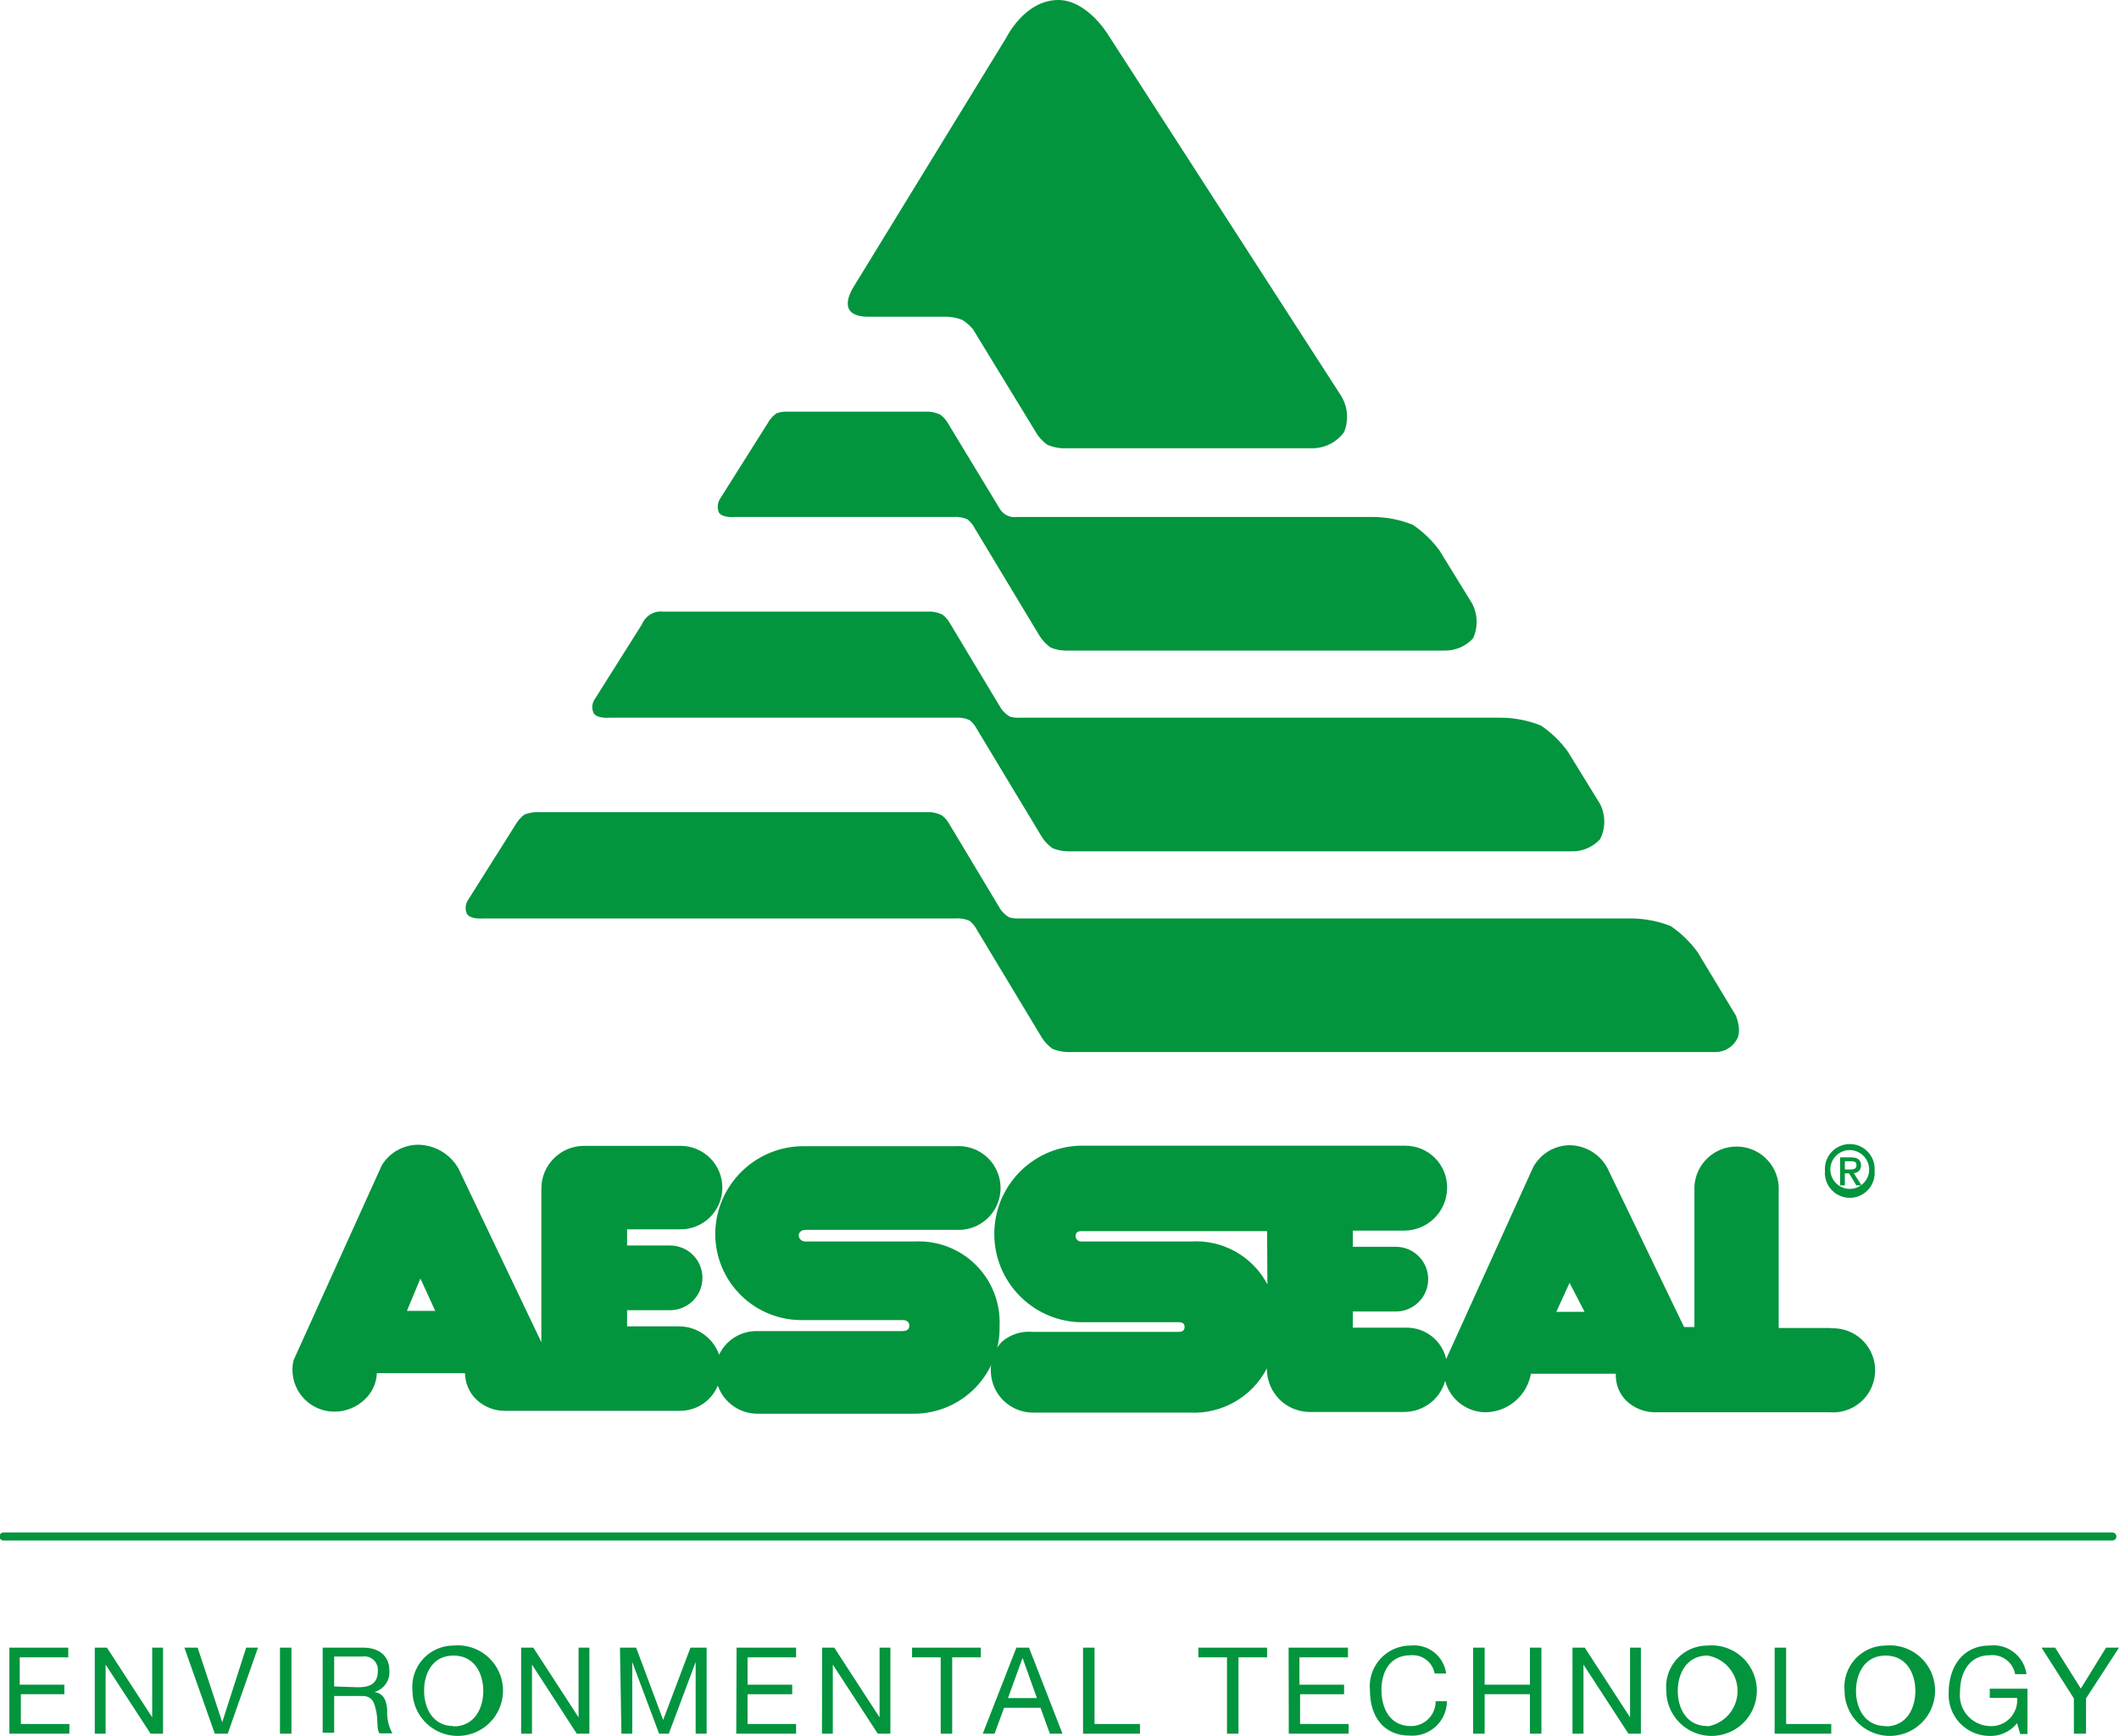
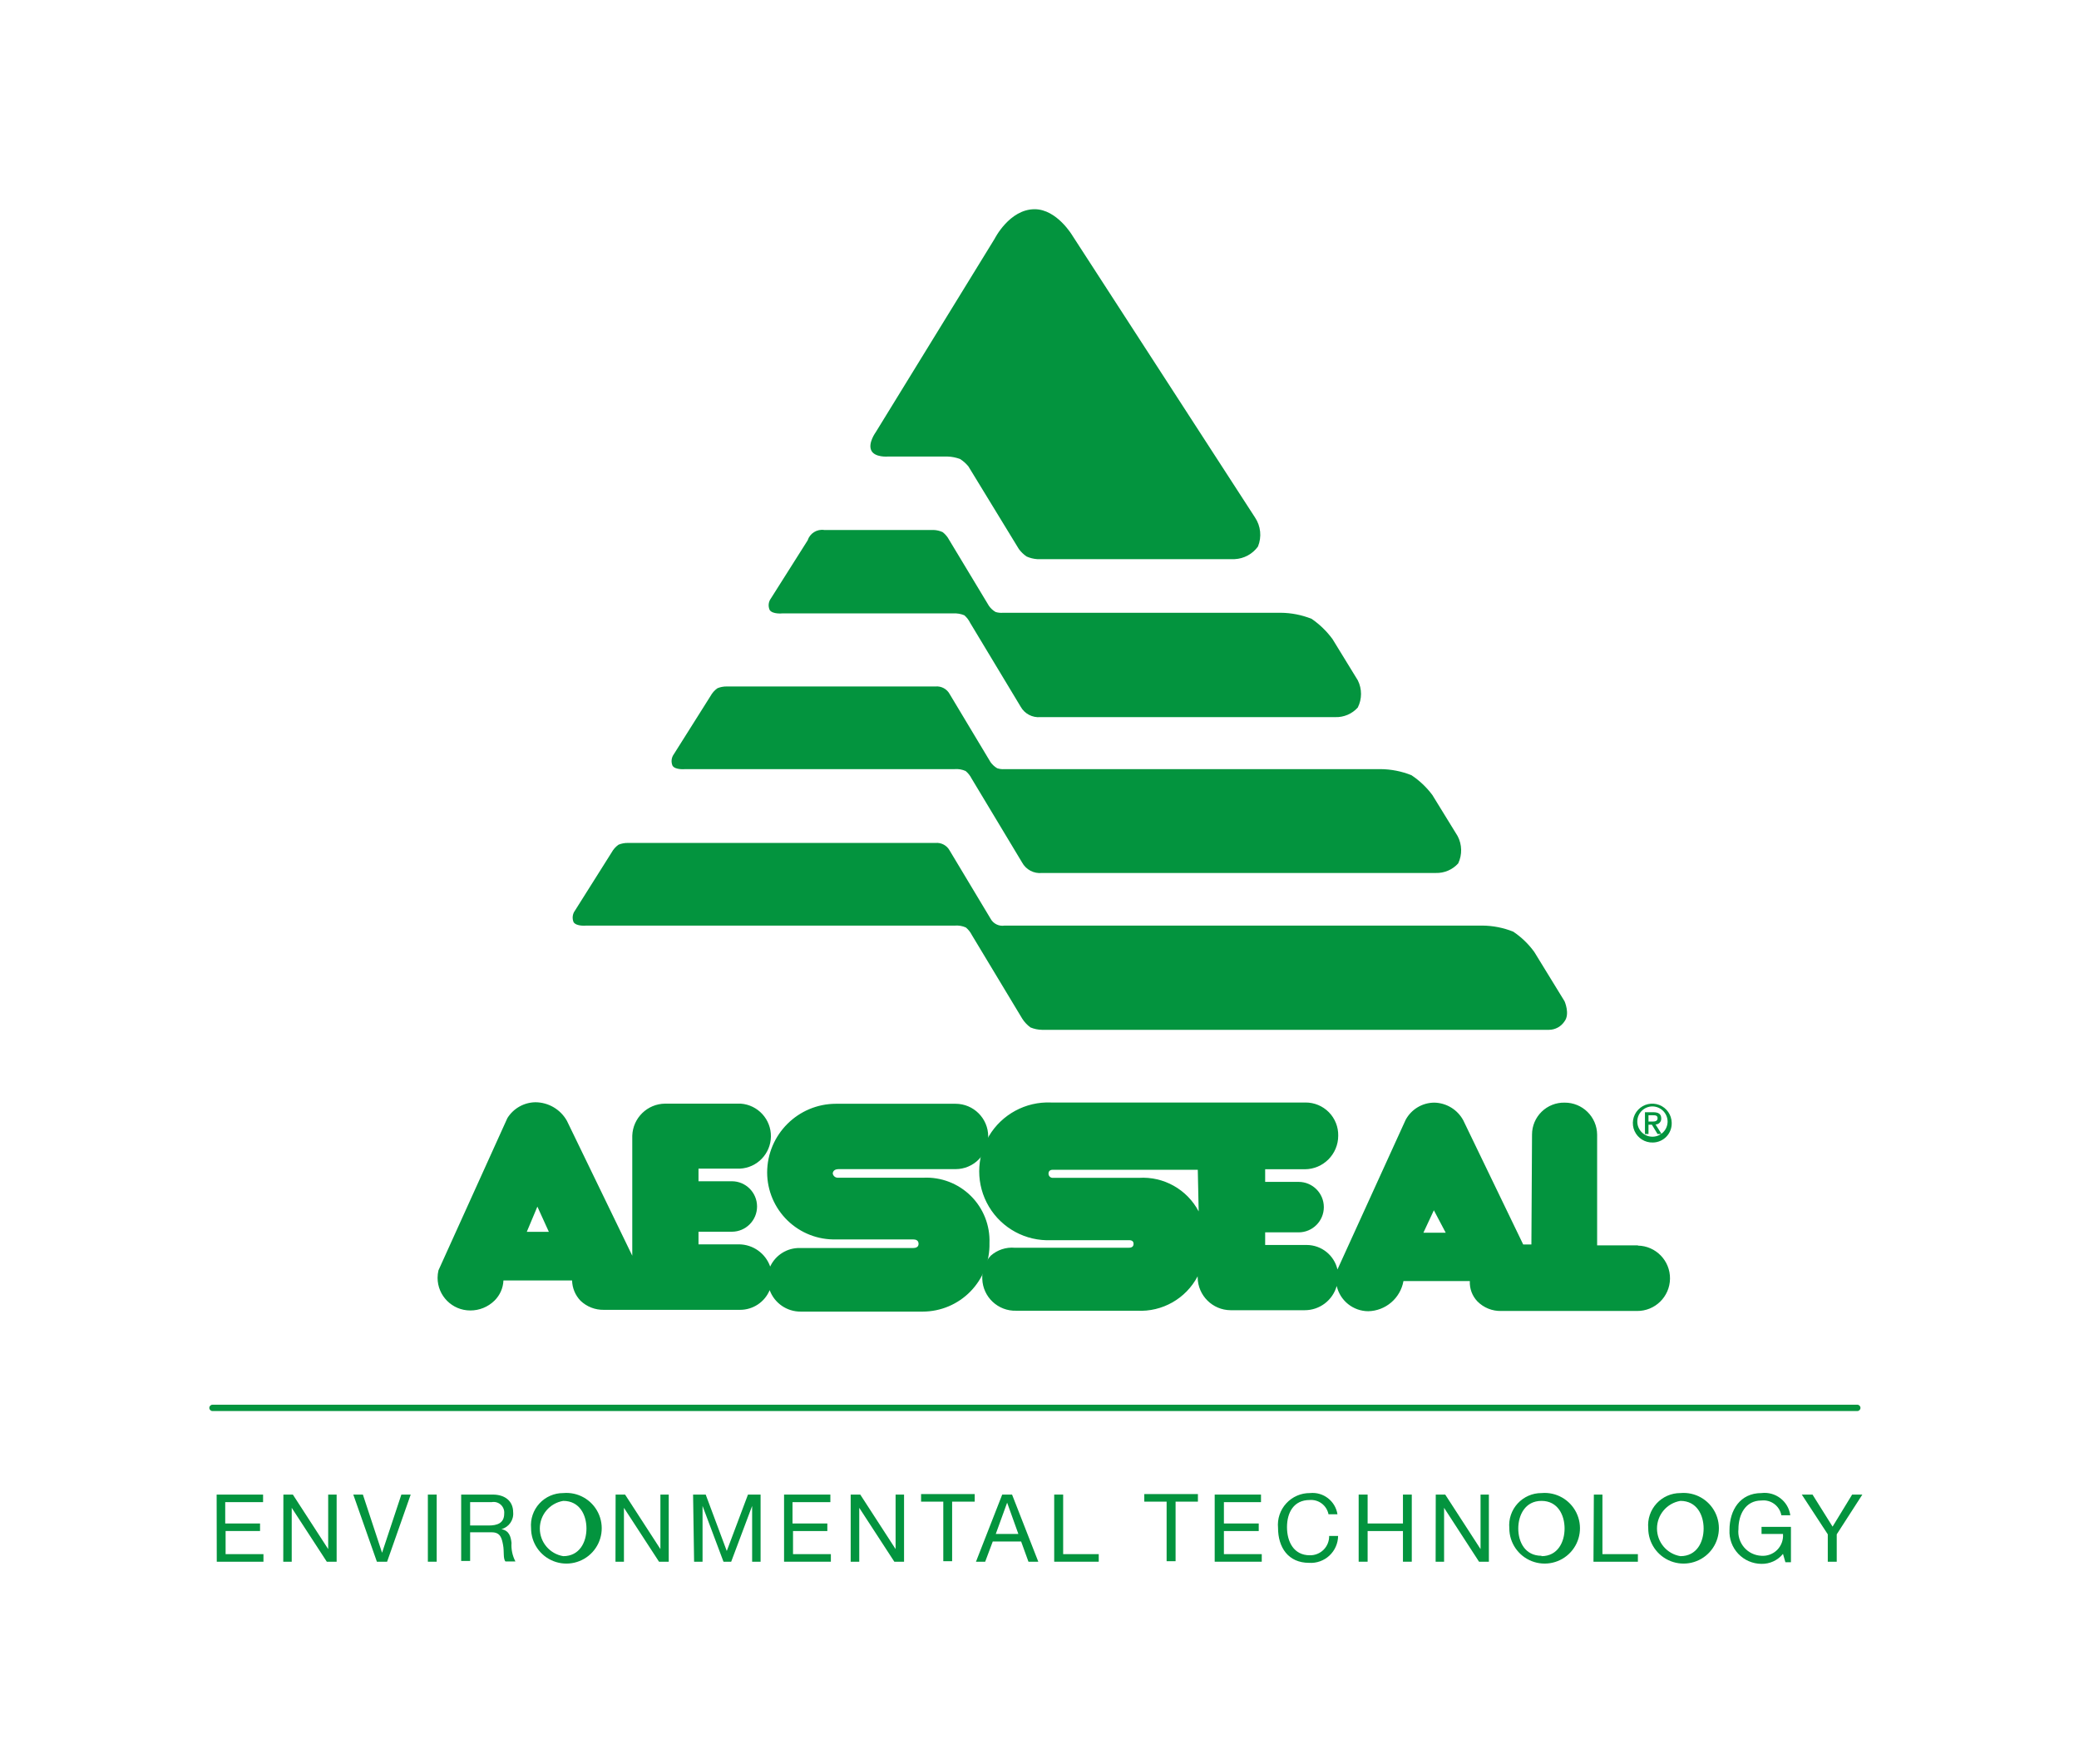
- <svg xmlns="http://www.w3.org/2000/svg" viewBox="0 0 131.01 107.3">
+ <svg xmlns="http://www.w3.org/2000/svg" viewBox="0 0 164.77 139.73">
  <defs>
    <style>.cls-1,.cls-2{fill:#03943e;}.cls-2{fill-rule:evenodd;}</style>
  </defs>
  <g id="Guides">
-     <path class="cls-1" d="M145.38,113.34H15a.25.25,0,0,0-.25.25.25.25,0,0,0,.25.25H145.38a.25.25,0,0,0,.25-.25A.25.25,0,0,0,145.38,113.34Z" transform="translate(-14.78 -18.6)" />
-     <path class="cls-1" d="M71.36,95.35H64.59a.4.4,0,0,1-.43-.36c0-.13.08-.36.46-.36h9.27a2.59,2.59,0,1,0,0-5.17H64.44A5.46,5.46,0,0,0,59,94.91a5.33,5.33,0,0,0,5.46,5.3h6.13c.19,0,.41.07.41.35s-.25.33-.42.33h-9a2.55,2.55,0,0,0-2.34,1.46,2.63,2.63,0,0,0-2.45-1.75H53.55v-1h2.66a2,2,0,1,0,0-4H53.55v-1h3.28a2.58,2.58,0,0,0,.06-5.16h-6a2.64,2.64,0,0,0-2.64,2.63v9.51L43.12,90.83a2.91,2.91,0,0,0-2.5-1.46,2.66,2.66,0,0,0-2.23,1.26l-5.46,12.06a2.68,2.68,0,0,0-.07.59,2.59,2.59,0,0,0,2.59,2.59,2.7,2.7,0,0,0,1.92-.79,2.34,2.34,0,0,0,.71-1.59h5.45a2.29,2.29,0,0,0,.67,1.6,2.53,2.53,0,0,0,1.83.73h10.8a2.52,2.52,0,0,0,2.33-1.56h0A2.6,2.6,0,0,0,61.63,106h9.66a5.3,5.3,0,0,0,5.29-5.42A5,5,0,0,0,71.36,95.35ZM41.69,99.64H39.94l.83-2Z" transform="translate(-14.78 -18.6)" />
-     <path class="cls-1" d="M128,100.7h-3.25V91.93a2.61,2.61,0,0,0-5.21,0l0,8.71h-.64l-4.75-9.85a2.69,2.69,0,0,0-2.29-1.39,2.6,2.6,0,0,0-2.29,1.36l-5.38,11.86a2.49,2.49,0,0,0-2.42-1.94H98.42v-1h2.66a2,2,0,0,0,0-4H98.42v-1h3.15a2.66,2.66,0,0,0,2.68-2.62,2.58,2.58,0,0,0-2.59-2.63H81.48a5.46,5.46,0,0,0,0,10.91h6.13c.15,0,.41,0,.41.29s-.24.31-.4.31h-9a2.55,2.55,0,0,0-1.91.62,2.51,2.51,0,0,0-.67,1.85,2.61,2.61,0,0,0,2.69,2.52h9.59a5.08,5.08,0,0,0,4.79-2.74v.11a2.65,2.65,0,0,0,2.61,2.59h5.86a2.63,2.63,0,0,0,2.55-1.92,2.6,2.6,0,0,0,2.5,1.94,2.89,2.89,0,0,0,2.8-2.38h5.25a2.23,2.23,0,0,0,.6,1.62,2.58,2.58,0,0,0,1.9.76h10.74a2.6,2.6,0,1,0,.07-5.19Zm-15.25-1H111l.82-1.79ZM93.14,98a5,5,0,0,0-4.73-2.65H81.63a.33.33,0,0,1-.35-.34c0-.17.09-.3.35-.3H93.12Z" transform="translate(-14.78 -18.6)" />
-     <path class="cls-2" d="M128.84,91.14h.26l.45.74h.32l-.48-.76a.44.44,0,0,0,.45-.47c0-.35-.21-.5-.63-.5h-.66v1.73h.29Zm0-.24v-.51h.34c.17,0,.38,0,.38.24s-.19.27-.41.27Zm1.84.09a1.54,1.54,0,1,0-3.07,0,1.54,1.54,0,1,0,3.07,0Zm-.34,0a1.2,1.2,0,1,1-1.19-1.29A1.21,1.21,0,0,1,130.34,91Z" transform="translate(-14.78 -18.6)" />
-     <path class="cls-1" d="M47.94,68.81H72.33A1.93,1.93,0,0,1,73,69a1.74,1.74,0,0,1,.41.44l3.23,5.38a1.7,1.7,0,0,0,.53.49,1.76,1.76,0,0,0,.6.07h37.86a6.82,6.82,0,0,1,2.44.47,6.74,6.74,0,0,1,1.67,1.62l2.36,3.91s.44,1,0,1.58a1.5,1.5,0,0,1-1.25.68H80.77a2.65,2.65,0,0,1-.91-.19,2.48,2.48,0,0,1-.66-.69l-4-6.64a1.85,1.85,0,0,0-.47-.59,1.78,1.78,0,0,0-.87-.15H44.65s-.77.08-1-.28a.89.89,0,0,1,.1-.91l2.9-4.6a2.06,2.06,0,0,1,.55-.63A2.09,2.09,0,0,1,47.94,68.81Z" transform="translate(-14.78 -18.6)" />
-     <path class="cls-1" d="M63.52,44.05H72.2a1.93,1.93,0,0,1,.71.18,1.86,1.86,0,0,1,.42.44L76.56,50a1.07,1.07,0,0,0,1.12.56h22a6.68,6.68,0,0,1,2.44.48,6.59,6.59,0,0,1,1.67,1.61l2,3.25a2.44,2.44,0,0,1,.06,2.17,2.35,2.35,0,0,1-1.79.75H80.65a2.46,2.46,0,0,1-.92-.19,2.65,2.65,0,0,1-.66-.69l-4-6.64a1.85,1.85,0,0,0-.47-.59,1.81,1.81,0,0,0-.88-.15H60.23s-.78.08-1-.27a.93.93,0,0,1,.11-.92l2.9-4.6a1.83,1.83,0,0,1,.55-.62A1.86,1.86,0,0,1,63.52,44.05Z" transform="translate(-14.78 -18.6)" />
-     <path class="cls-1" d="M80.21,18.6c1.77,0,3.05,2.1,3.05,2.1L97.65,43a2.48,2.48,0,0,1,.23,2.31,2.4,2.4,0,0,1-1.85,1H80.39a2.84,2.84,0,0,1-.85-.21,2.65,2.65,0,0,1-.6-.59l-4-6.55a2.81,2.81,0,0,0-.66-.58,2.78,2.78,0,0,0-1-.2h-4.7s-1.06.08-1.32-.49.34-1.43.34-1.43L77,20.92S78.13,18.6,80.21,18.6Z" transform="translate(-14.78 -18.6)" />
-     <path class="cls-1" d="M55.77,56.41H72.33a1.93,1.93,0,0,1,.71.18,1.74,1.74,0,0,1,.41.44l3.23,5.38a1.7,1.7,0,0,0,.53.49,1.76,1.76,0,0,0,.6.07h29.78a6.76,6.76,0,0,1,2.45.48,6.59,6.59,0,0,1,1.67,1.61l2,3.25a2.42,2.42,0,0,1,0,2.17,2.32,2.32,0,0,1-1.78.75H80.77a2.65,2.65,0,0,1-.91-.19,2.48,2.48,0,0,1-.66-.69l-4-6.64a1.85,1.85,0,0,0-.47-.59,1.78,1.78,0,0,0-.87-.15H52.48s-.77.08-1-.28a.89.89,0,0,1,.1-.91l2.9-4.6a1.24,1.24,0,0,1,1.27-.77Z" transform="translate(-14.78 -18.6)" />
-     <path class="cls-1" d="M15.36,120.46H19v.6h-3v1.69h2.76v.59H16.07v1.84h3v.6H15.36Z" transform="translate(-14.78 -18.6)" />
-     <path class="cls-1" d="M20.64,120.46h.75l2.8,4.31h0v-4.31h.67v5.32h-.77l-2.78-4.27h0v4.27h-.67Z" transform="translate(-14.78 -18.6)" />
-     <path class="cls-1" d="M28.86,125.78h-.8l-1.88-5.32H27l1.52,4.61h0L30,120.46h.73Z" transform="translate(-14.78 -18.6)" />
-     <path class="cls-1" d="M32.09,120.46h.71v5.32h-.71Z" transform="translate(-14.78 -18.6)" />
-     <path class="cls-1" d="M34.73,120.46h2.51c1,0,1.61.54,1.61,1.39a1.26,1.26,0,0,1-.92,1.35v0c.62.11.74.58.79,1.09a2.69,2.69,0,0,0,.32,1.47h-.79c-.2-.22-.09-.79-.2-1.31s-.2-1-.88-1H35.44v2.27h-.71Zm2.19,2.45c.65,0,1.22-.17,1.22-1a.83.83,0,0,0-.94-.9H35.44v1.85Z" transform="translate(-14.78 -18.6)" />
-     <path class="cls-1" d="M42.82,120.33a2.8,2.8,0,1,1-2.54,2.79A2.55,2.55,0,0,1,42.82,120.33Zm0,5c1.3,0,1.84-1.12,1.84-2.19s-.54-2.19-1.84-2.19S41,122.05,41,123.12,41.53,125.31,42.82,125.31Z" transform="translate(-14.78 -18.6)" />
-     <path class="cls-1" d="M47,120.46h.75l2.8,4.31h0v-4.31h.67v5.32h-.78l-2.77-4.27h0v4.27H47Z" transform="translate(-14.78 -18.6)" />
-     <path class="cls-1" d="M53.11,120.46h1l1.67,4.47,1.69-4.47h1v5.32h-.68v-4.43h0l-1.66,4.43h-.6l-1.66-4.43h0v4.43h-.67Z" transform="translate(-14.78 -18.6)" />
-     <path class="cls-1" d="M60.32,120.46H64v.6H61v1.69h2.76v.59H61v1.84h3v.6h-3.7Z" transform="translate(-14.78 -18.6)" />
-     <path class="cls-1" d="M65.61,120.46h.75l2.8,4.31h0v-4.31h.67v5.32h-.78l-2.78-4.27h0v4.27h-.67Z" transform="translate(-14.78 -18.6)" />
-     <path class="cls-1" d="M72.94,121.06H71.17v-.6h4.25v.6H73.65v4.72h-.71Z" transform="translate(-14.78 -18.6)" />
-     <path class="cls-1" d="M77.62,120.46h.78l2.07,5.32h-.78l-.58-1.6H76.86l-.59,1.6h-.73Zm1.27,3.12L78,121.1h0l-.9,2.48Z" transform="translate(-14.78 -18.6)" />
-     <path class="cls-1" d="M81.74,120.46h.71v4.72h2.81v.6H81.74Z" transform="translate(-14.78 -18.6)" />
-     <path class="cls-1" d="M90.64,121.06H88.87v-.6h4.25v.6H91.35v4.72h-.71Z" transform="translate(-14.78 -18.6)" />
-     <path class="cls-1" d="M94.45,120.46h3.67v.6h-3v1.69h2.76v.59H95.16v1.84h3v.6h-3.7Z" transform="translate(-14.78 -18.6)" />
-     <path class="cls-1" d="M102,120.33a2,2,0,0,1,2.19,1.73h-.71a1.39,1.39,0,0,0-1.49-1.13c-1.26,0-1.8,1-1.8,2.15s.54,2.23,1.81,2.23a1.52,1.52,0,0,0,1.54-1.54h.7a2.15,2.15,0,0,1-2.3,2.13c-1.64,0-2.46-1.22-2.46-2.77A2.52,2.52,0,0,1,102,120.33Z" transform="translate(-14.78 -18.6)" />
-     <path class="cls-1" d="M105.86,120.46h.71v2.29h2.8v-2.29h.71v5.32h-.71v-2.44h-2.8v2.44h-.71Z" transform="translate(-14.78 -18.6)" />
-     <path class="cls-1" d="M112,120.46h.76l2.8,4.31h0v-4.31h.67v5.32h-.77l-2.78-4.27h0v4.27H112Z" transform="translate(-14.78 -18.6)" />
-     <path class="cls-1" d="M120.35,120.33a2.8,2.8,0,1,1-2.55,2.79A2.55,2.55,0,0,1,120.35,120.33Zm0,5a2.22,2.22,0,0,0,0-4.38c-1.3,0-1.84,1.12-1.84,2.19S119.05,125.31,120.35,125.31Z" transform="translate(-14.78 -18.6)" />
-     <path class="cls-1" d="M124.5,120.46h.71v4.72H128v.6H124.5Z" transform="translate(-14.78 -18.6)" />
-     <path class="cls-1" d="M131.36,120.33a2.8,2.8,0,1,1-2.54,2.79A2.56,2.56,0,0,1,131.36,120.33Zm0,5c1.3,0,1.84-1.12,1.84-2.19s-.54-2.19-1.84-2.19-1.83,1.12-1.83,2.19S130.07,125.31,131.36,125.31Z" transform="translate(-14.78 -18.6)" />
-     <path class="cls-1" d="M137.79,120.33a2.06,2.06,0,0,1,2.28,1.77h-.7a1.44,1.44,0,0,0-1.58-1.17c-1.29,0-1.83,1.12-1.83,2.26a1.91,1.91,0,0,0,1.83,2.12,1.6,1.6,0,0,0,1.7-1.74H137.8V123h2.33v2.8h-.45l-.19-.67a2.08,2.08,0,0,1-1.7.79,2.54,2.54,0,0,1-2.53-2.68C135.26,121.67,136.11,120.33,137.79,120.33Z" transform="translate(-14.78 -18.6)" />
-     <path class="cls-1" d="M143.75,123.6v2.18H143V123.6l-2-3.14h.84l1.59,2.53,1.56-2.53h.8Z" transform="translate(-14.78 -18.6)" />
+     <path class="cls-1" d="M147.2,111.32H16.84a.25.25,0,0,0,0,.5H147.2a.25.25,0,0,0,0-.5Z" />
+     <path class="cls-1" d="M73.18,93.33H66.41A.4.4,0,0,1,66,93c0-.12.08-.35.46-.35h9.27a2.59,2.59,0,1,0,0-5.18H66.26a5.46,5.46,0,0,0-5.46,5.45,5.32,5.32,0,0,0,5.46,5.3h6.12c.2,0,.42.07.42.35s-.25.33-.42.33h-9a2.54,2.54,0,0,0-2.34,1.47,2.64,2.64,0,0,0-2.46-1.76H55.36v-1H58a2,2,0,0,0,2-2,2,2,0,0,0-2-2H55.36v-1l3.28,0a2.58,2.58,0,0,0,.07-5.15h-6A2.63,2.63,0,0,0,50.11,90v9.51L44.93,88.82a2.88,2.88,0,0,0-2.5-1.47,2.66,2.66,0,0,0-2.22,1.26l-5.46,12.06a2.68,2.68,0,0,0-.07.59,2.59,2.59,0,0,0,2.59,2.59,2.72,2.72,0,0,0,1.92-.78,2.38,2.38,0,0,0,.71-1.6h5.44a2.4,2.4,0,0,0,.67,1.61,2.6,2.6,0,0,0,1.84.72h10.8A2.54,2.54,0,0,0,61,102.24h0a2.6,2.6,0,0,0,2.47,1.7h9.66a5.3,5.3,0,0,0,5.29-5.42A5,5,0,0,0,73.18,93.33ZM43.5,97.62H41.75l.84-2Z" />
+     <path class="cls-1" d="M129.83,98.69h-3.25V89.91A2.56,2.56,0,0,0,124,87.38a2.53,2.53,0,0,0-2.58,2.53l-.05,8.71h-.65l-4.75-9.84a2.67,2.67,0,0,0-2.29-1.4,2.59,2.59,0,0,0-2.28,1.37L106,100.6a2.51,2.51,0,0,0-2.43-1.94l-3.3,0v-1h2.65a2,2,0,1,0,0-4h-2.65v-1l3.14,0A2.66,2.66,0,0,0,106.06,90a2.58,2.58,0,0,0-2.59-2.63H83.3a5.46,5.46,0,1,0,0,10.91h6.13c.15,0,.41,0,.41.29s-.25.31-.41.31h-9a2.54,2.54,0,0,0-1.91.63,2.49,2.49,0,0,0-.67,1.84,2.61,2.61,0,0,0,2.69,2.52h9.58a5.11,5.11,0,0,0,4.8-2.73v.1a2.63,2.63,0,0,0,2.61,2.59h5.86a2.63,2.63,0,0,0,2.55-1.92,2.58,2.58,0,0,0,2.5,2,2.9,2.9,0,0,0,2.79-2.39h5.26a2.18,2.18,0,0,0,.6,1.61,2.56,2.56,0,0,0,1.89.76h10.75a2.59,2.59,0,1,0,.07-5.18Zm-15.25-1h-1.77l.83-1.78ZM95,96a5,5,0,0,0-4.74-2.66H83.45A.33.33,0,0,1,83.1,93c0-.16.09-.3.34-.3H94.93Z" />
+     <path class="cls-2" d="M130.65,89.13h.27l.45.74h.32l-.48-.76a.45.45,0,0,0,.45-.48c0-.35-.22-.49-.64-.49h-.65v1.73h.28Zm0-.25v-.5H131c.17,0,.37,0,.37.23s-.19.27-.4.27Zm1.84.09A1.54,1.54,0,1,0,131,90.54,1.51,1.51,0,0,0,132.49,89Zm-.33,0a1.2,1.2,0,1,1-1.2-1.29A1.21,1.21,0,0,1,132.16,89Z" />
+     <path class="cls-1" d="M49.76,66.8H74.14a1.16,1.16,0,0,1,1.13.61l3.23,5.38a1.07,1.07,0,0,0,1.12.56h37.87a6.71,6.71,0,0,1,2.44.48,6.59,6.59,0,0,1,1.67,1.61L124,79.35s.44,1,0,1.58a1.48,1.48,0,0,1-1.24.68H82.59a2.46,2.46,0,0,1-.92-.19,2.55,2.55,0,0,1-.65-.69l-4-6.64a1.85,1.85,0,0,0-.47-.59,1.78,1.78,0,0,0-.87-.15H46.46s-.77.08-1-.27a.93.93,0,0,1,.11-.92l2.9-4.6a1.83,1.83,0,0,1,.55-.62A1.86,1.86,0,0,1,49.76,66.8Z" />
+     <path class="cls-1" d="M65.33,42H74a1.84,1.84,0,0,1,.71.17,1.93,1.93,0,0,1,.41.44L78.37,48a1.64,1.64,0,0,0,.54.5,1.6,1.6,0,0,0,.59.06h22a6.76,6.76,0,0,1,2.45.48,6.86,6.86,0,0,1,1.66,1.61l2,3.26a2.4,2.4,0,0,1,0,2.16,2.3,2.3,0,0,1-1.78.76H82.46A1.63,1.63,0,0,1,80.89,56l-4-6.64a1.92,1.92,0,0,0-.46-.6,2,2,0,0,0-.88-.15H62s-.77.08-1-.27a.91.91,0,0,1,.1-.92l2.91-4.6A1.2,1.2,0,0,1,65.33,42Z" />
+     <path class="cls-1" d="M82,16.58c1.77,0,3,2.1,3,2.1L99.46,41a2.46,2.46,0,0,1,.24,2.31,2.42,2.42,0,0,1-1.85,1H82.2a2.46,2.46,0,0,1-.84-.21,2.57,2.57,0,0,1-.61-.59l-4-6.55a2.91,2.91,0,0,0-.65-.58,3,3,0,0,0-1-.2H70.37s-1.05.09-1.32-.49.35-1.43.35-1.43l9.43-15.34S80,16.58,82,16.58Z" />
+     <path class="cls-1" d="M57.59,54.4H74.14a1.16,1.16,0,0,1,1.13.61l3.23,5.38a1.7,1.7,0,0,0,.53.49,1.48,1.48,0,0,0,.59.07h29.79a6.76,6.76,0,0,1,2.45.48A6.67,6.67,0,0,1,113.52,63l2,3.25a2.42,2.42,0,0,1,.05,2.17,2.3,2.3,0,0,1-1.78.76H82.59A1.61,1.61,0,0,1,81,68.34l-4-6.65a1.85,1.85,0,0,0-.47-.59,1.78,1.78,0,0,0-.87-.15H54.3s-.78.08-1-.27a.93.93,0,0,1,.11-.92l2.9-4.6a1.83,1.83,0,0,1,.55-.62A1.86,1.86,0,0,1,57.59,54.4Z" />
+     <path class="cls-1" d="M17.17,118.44h3.68v.6h-3v1.69h2.76v.6H17.88v1.83h3v.6h-3.7Z" />
+     <path class="cls-1" d="M22.46,118.44h.75l2.8,4.32h0v-4.32h.67v5.32h-.78l-2.78-4.27h0v4.27h-.67Z" />
+     <path class="cls-1" d="M30.68,123.76h-.81L28,118.44h.76l1.52,4.61h0l1.53-4.61h.74Z" />
+     <path class="cls-1" d="M33.91,118.44h.7v5.32h-.7Z" />
+     <path class="cls-1" d="M36.55,118.44h2.5c1,0,1.62.54,1.62,1.4a1.26,1.26,0,0,1-.93,1.34v0c.62.12.74.58.8,1.09a2.75,2.75,0,0,0,.31,1.47h-.79c-.2-.22-.09-.79-.19-1.31s-.2-1-.89-1H37.26v2.27h-.71Zm2.18,2.45c.66,0,1.23-.17,1.23-.94a.84.84,0,0,0-1-.91H37.26v1.85Z" />
+     <path class="cls-1" d="M44.64,118.32a2.8,2.8,0,1,1-2.55,2.78A2.55,2.55,0,0,1,44.64,118.32Zm0,5c1.3,0,1.84-1.12,1.84-2.19s-.54-2.19-1.84-2.19a2.22,2.22,0,0,0,0,4.38Z" />
+     <path class="cls-1" d="M48.79,118.44h.75l2.8,4.32h0v-4.32H53v5.32h-.77l-2.78-4.27h0v4.27h-.67Z" />
+     <path class="cls-1" d="M54.93,118.44h1l1.67,4.47,1.68-4.47h1v5.32h-.67v-4.42h0l-1.66,4.42h-.61l-1.66-4.42h0v4.42h-.67Z" />
+     <path class="cls-1" d="M62.14,118.44h3.67v.6h-3v1.69h2.76v.6H62.85v1.83h3v.6H62.14Z" />
+     <path class="cls-1" d="M67.42,118.44h.76l2.8,4.32h0v-4.32h.67v5.32h-.77l-2.78-4.27h0v4.27h-.68Z" />
+     <path class="cls-1" d="M74.76,119H73v-.6h4.25v.6H75.46v4.72h-.7Z" />
+     <path class="cls-1" d="M79.43,118.44h.78l2.08,5.32h-.78l-.58-1.6H78.68l-.6,1.6h-.73Zm1.28,3.12-.89-2.48h0l-.9,2.48Z" />
+     <path class="cls-1" d="M83.55,118.44h.71v4.72h2.82v.6H83.55Z" />
+     <path class="cls-1" d="M92.46,119H90.69v-.6h4.25v.6H93.17v4.72h-.71Z" />
+     <path class="cls-1" d="M96.27,118.44h3.67v.6H97v1.69h2.76v.6H97v1.83h3v.6H96.27Z" />
+     <path class="cls-1" d="M103.82,118.32A2,2,0,0,1,106,120h-.71a1.41,1.41,0,0,0-1.49-1.13c-1.27,0-1.8,1-1.8,2.15s.53,2.23,1.81,2.23a1.5,1.5,0,0,0,1.53-1.53h.71a2.16,2.16,0,0,1-2.3,2.13c-1.65,0-2.46-1.22-2.46-2.77A2.52,2.52,0,0,1,103.82,118.32Z" />
+     <path class="cls-1" d="M107.68,118.44h.71v2.29h2.8v-2.29h.7v5.32h-.7v-2.43h-2.8v2.43h-.71Z" />
+     <path class="cls-1" d="M113.79,118.44h.75l2.8,4.32h0v-4.32H118v5.32h-.78l-2.77-4.27h0v4.27h-.67Z" />
+     <path class="cls-1" d="M122.17,118.32a2.8,2.8,0,1,1-2.55,2.78A2.55,2.55,0,0,1,122.17,118.32Zm0,5c1.29,0,1.83-1.12,1.83-2.19s-.54-2.19-1.83-2.19-1.84,1.12-1.84,2.19S120.87,123.29,122.17,123.29Z" />
+     <path class="cls-1" d="M126.32,118.44H127v4.72h2.81v.6h-3.52Z" />
+     <path class="cls-1" d="M133.18,118.32a2.8,2.8,0,1,1-2.55,2.78A2.55,2.55,0,0,1,133.18,118.32Zm0,5c1.3,0,1.84-1.12,1.84-2.19s-.54-2.19-1.84-2.19a2.22,2.22,0,0,0,0,4.38Z" />
+     <path class="cls-1" d="M139.6,118.32a2.06,2.06,0,0,1,2.29,1.76h-.71a1.44,1.44,0,0,0-1.58-1.17c-1.28,0-1.82,1.13-1.82,2.26a1.91,1.91,0,0,0,1.82,2.12,1.6,1.6,0,0,0,1.71-1.73h-1.7V121h2.33v2.8h-.44l-.19-.66a2.14,2.14,0,0,1-1.71.79,2.55,2.55,0,0,1-2.53-2.68C137.07,119.66,137.92,118.32,139.6,118.32Z" />
+     <path class="cls-1" d="M145.57,121.59v2.17h-.71v-2.17l-2.06-3.15h.85l1.59,2.54,1.55-2.54h.81Z" />
  </g>
</svg>
